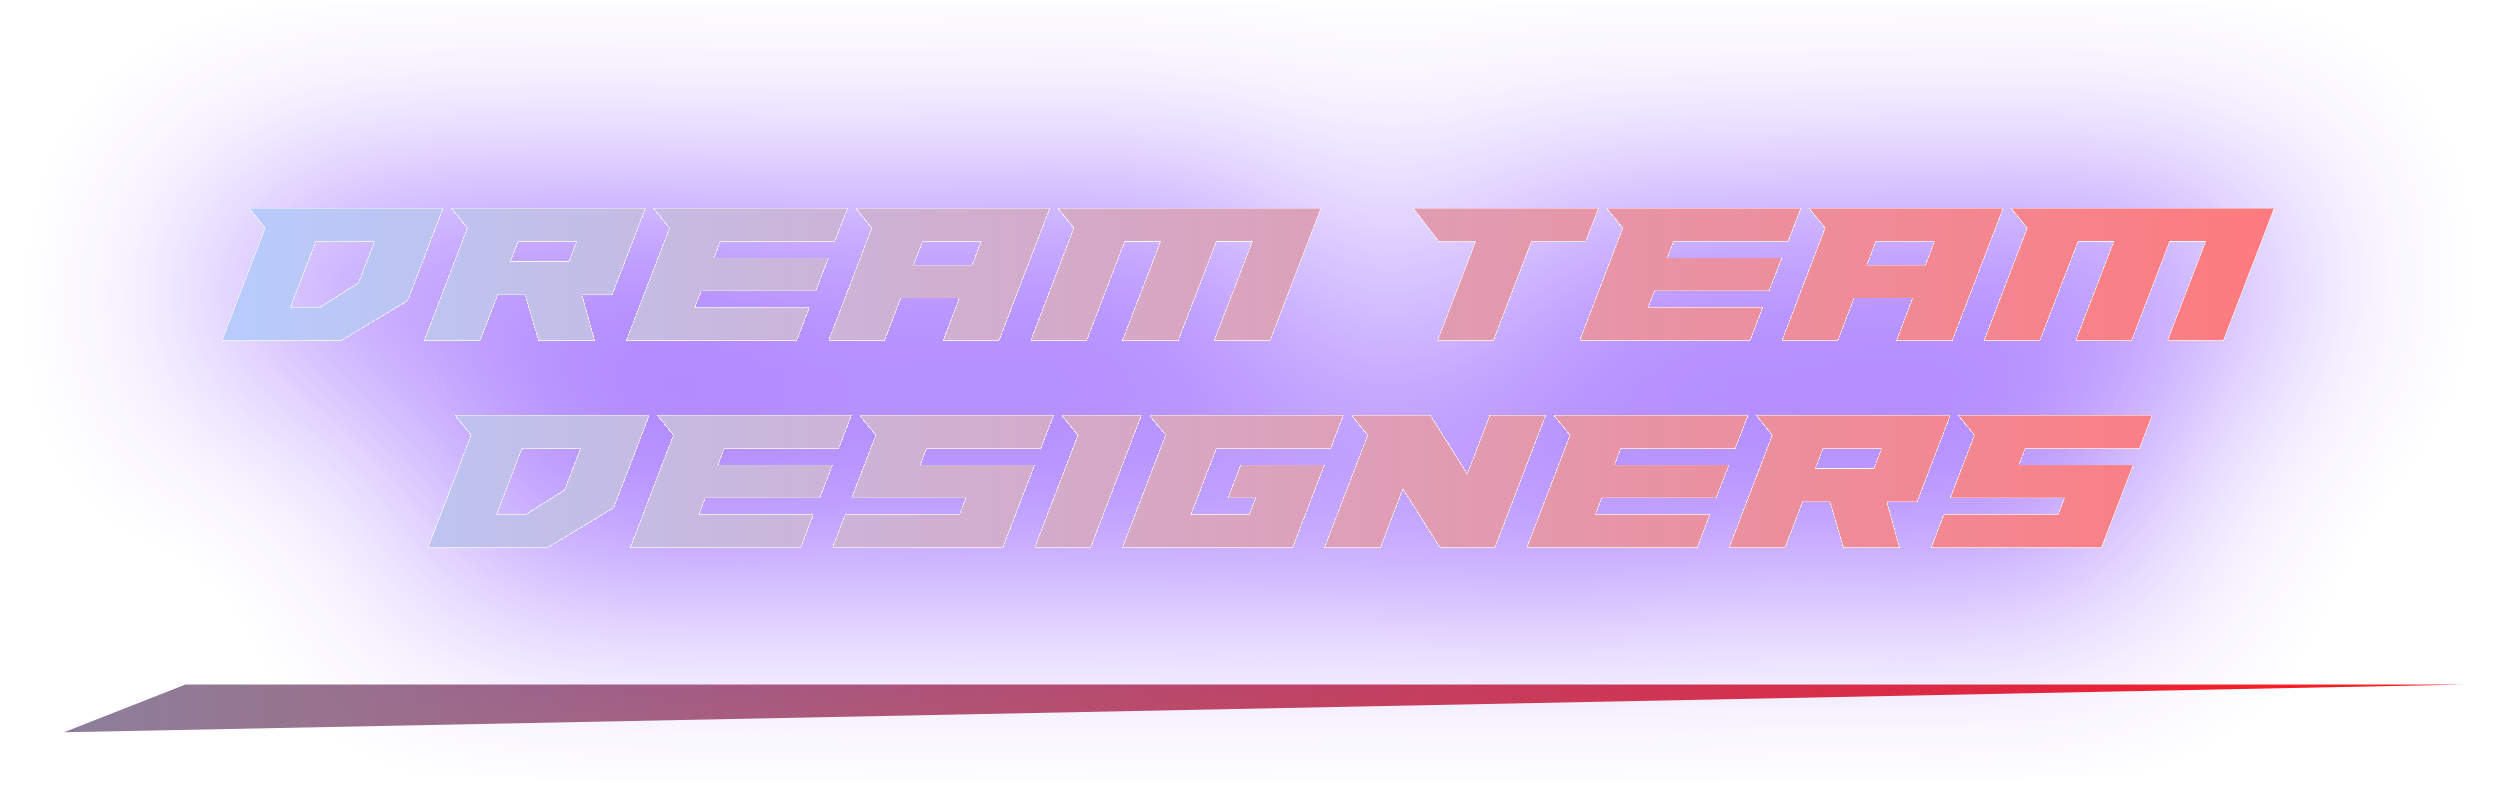
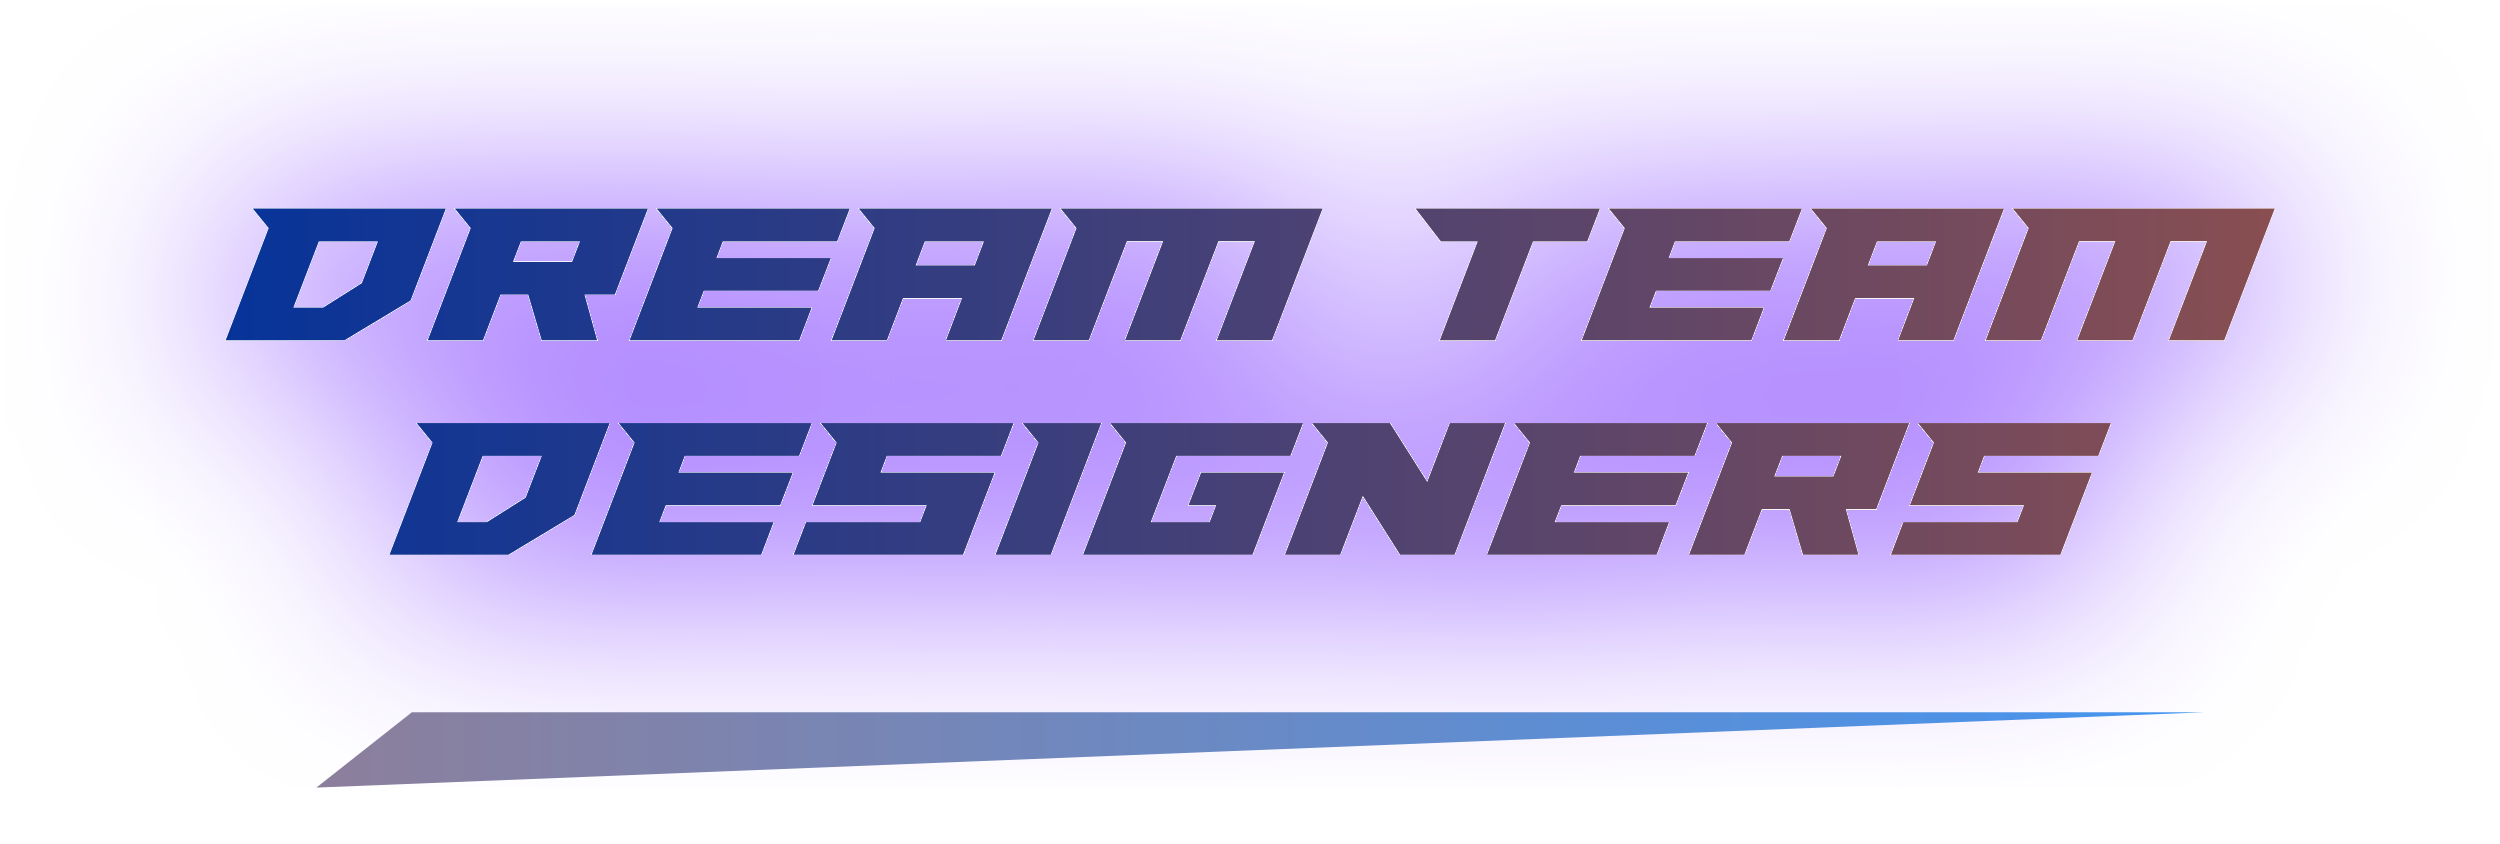
- <svg xmlns="http://www.w3.org/2000/svg" width="338" height="106" viewBox="0 0 338 106" fill="none">
-   <path d="M8.645 99.001L25.062 92.551H333.184L8.645 99.001Z" fill="url(#paint0_linear_254_311)" />
-   <g filter="url(#filter0_d_254_311)">
-     <path d="M30.058 46L35.88 30.823L33.728 28.174H59.86L55.086 40.619L46.145 46H30.058ZM50.671 32.617H42.669L39.219 41.585H43.248L48.491 38.274L50.671 32.617ZM87.211 28.174L82.741 39.819H78.629L80.34 46H72.835L71.013 39.819H67.261L64.888 46H57.41L63.232 30.823L61.08 28.174H87.211ZM70.02 32.617L68.944 35.404H76.946L78.022 32.617H70.02ZM97.344 32.617L96.489 34.88H111.969L110.258 39.295H94.778L93.895 41.585H109.375L107.692 46H84.734L90.556 30.823L88.404 28.174H114.536L112.825 32.617H97.344ZM141.887 28.174L135.044 46H127.566L129.746 40.288H121.743L119.563 46H112.086L117.908 30.823L115.756 28.174H141.887ZM124.696 32.617L123.454 35.873H131.457L132.698 32.617H124.696ZM145.232 30.823L143.08 28.174H178.538L171.695 46H164.217L169.377 32.589H164.438L159.278 46H151.8L156.96 32.589H152.048L146.888 46H139.41L145.232 30.823ZM194.549 32.617L191.127 28.174H216.072L214.361 32.617H207.021L201.889 46H194.411L199.543 32.617H194.549ZM226.233 32.617L225.378 34.88H240.858L239.147 39.295H223.667L222.784 41.585H238.264L236.581 46H213.623L219.445 30.823L217.293 28.174H243.424L241.713 32.617H226.233ZM270.776 28.174L263.932 46H256.455L258.634 40.288H250.632L248.452 46H240.974L246.797 30.823L244.644 28.174H270.776ZM253.585 32.617L252.343 35.873H260.345L261.587 32.617H253.585ZM274.121 30.823L271.969 28.174H307.427L300.584 46H293.106L298.266 32.589H293.327L288.166 46H280.689L285.849 32.589H280.937L275.777 46H268.299L274.121 30.823ZM57.922 74L63.744 58.823L61.592 56.174H87.723L82.949 68.619L74.009 74H57.922ZM78.534 60.617H70.532L67.083 69.585H71.111L76.354 66.274L78.534 60.617ZM97.883 60.617L97.028 62.88H112.508L110.797 67.295H95.317L94.434 69.585H109.914L108.231 74H85.273L91.095 58.823L88.943 56.174H115.074L113.364 60.617H97.883ZM135.555 74H112.624L114.308 69.585H129.76L130.643 67.295H115.191L118.447 58.823L116.294 56.174H142.398L140.688 60.617H125.235L124.379 62.88H139.832L135.555 74ZM145.771 58.823L143.619 56.174H154.27L147.427 74H139.949L145.771 58.823ZM174.736 74H151.806L157.628 58.823L155.476 56.174H181.58L179.869 60.617H164.416L160.967 69.585H168.942L169.825 67.295H166.072L167.783 62.88H179.013L174.736 74ZM184.953 58.823L182.8 56.174H193.341L198.391 64.149L201.454 56.174H208.932L202.089 74H194.721L189.671 66.025L186.608 74H179.13L184.953 58.823ZM219.092 60.617L218.237 62.88H233.717L232.006 67.295H216.526L215.643 69.585H231.123L229.44 74H206.482L212.304 58.823L210.152 56.174H236.283L234.572 60.617H219.092ZM263.635 56.174L259.165 67.819H255.053L256.764 74H249.258L247.437 67.819H243.684L241.311 74H233.833L239.656 58.823L237.503 56.174H263.635ZM246.444 60.617L245.368 63.404H253.37L254.446 60.617H246.444ZM284.088 74H261.158L262.841 69.585H278.294L279.177 67.295H263.724L266.98 58.823L264.828 56.174H290.932L289.221 60.617H273.768L272.913 62.88H288.365L284.088 74Z" fill="url(#paint1_linear_254_311)" />
+ <svg xmlns="http://www.w3.org/2000/svg" width="338" height="114" viewBox="0 0 338 114" fill="none">
+   <g filter="url(#filter0_d_1349_225)">
+     <path d="M30.511 46L36.326 30.842L34.176 28.196H60.277L55.509 40.626L46.579 46H30.511ZM51.099 32.633H43.106L39.661 41.59H43.685L48.922 38.283L51.099 32.633ZM87.595 28.196L83.13 39.826H79.024L80.732 46H73.236L71.417 39.826H67.669L65.298 46H57.83L63.645 30.842L61.495 28.196H87.595ZM70.425 32.633L69.35 35.417H77.343L78.417 32.633H70.425ZM97.716 32.633L96.862 34.893H112.324L110.615 39.303H95.153L94.271 41.59H109.733L108.052 46H85.121L90.936 30.842L88.787 28.196H114.887L113.178 32.633H97.716ZM142.205 28.196L135.37 46H127.901L130.078 40.295H122.086L119.909 46H112.44L118.255 30.842L116.105 28.196H142.205ZM125.035 32.633L123.795 35.885H131.787L133.027 32.633H125.035ZM145.546 30.842L143.397 28.196H178.812L171.977 46H164.508L169.662 32.605H164.729L159.575 46H152.106L157.26 32.605H152.354L147.2 46H139.731L145.546 30.842ZM194.803 32.633L191.386 28.196H216.301L214.592 32.633H207.261L202.134 46H194.666L199.792 32.633H194.803ZM226.45 32.633L225.595 34.893H241.057L239.348 39.303H223.887L223.005 41.59H238.466L236.785 46H213.854L219.67 30.842L217.52 28.196H243.62L241.911 32.633H226.45ZM270.939 28.196L264.103 46H256.635L258.812 40.295H250.819L248.642 46H241.173L246.988 30.842L244.839 28.196H270.939ZM253.768 32.633L252.528 35.885H260.521L261.761 32.633H253.768ZM274.28 30.842L272.13 28.196H307.546L300.711 46H293.242L298.396 32.605H293.462L288.308 46H280.839L285.993 32.605H281.087L275.934 46H268.465L274.28 30.842ZM52.662 75L58.477 59.842L56.327 57.196H82.427L77.659 69.626L68.73 75H52.662ZM73.25 61.633H65.257L61.812 70.59H65.836L71.072 67.283L73.25 61.633ZM92.576 61.633L91.721 63.893H107.183L105.474 68.303H90.012L89.13 70.59H104.592L102.911 75H79.98L85.796 59.842L83.646 57.196H109.746L108.037 61.633H92.576ZM130.202 75H107.299L108.98 70.59H124.414L125.296 68.303H109.862L113.114 59.842L110.964 57.196H137.037L135.328 61.633H119.894L119.04 63.893H134.474L130.202 75ZM140.406 59.842L138.256 57.196H148.894L142.059 75H134.59L140.406 59.842ZM169.336 75H146.433L152.248 59.842L150.099 57.196H176.171L174.462 61.633H159.028L155.583 70.59H163.548L164.43 68.303H160.682L162.391 63.893H173.608L169.336 75ZM179.54 59.842L177.39 57.196H187.918L192.962 65.161L196.021 57.196H203.49L196.655 75H189.296L184.253 67.035L181.193 75H173.725L179.54 59.842ZM213.638 61.633L212.784 63.893H228.245L226.537 68.303H211.075L210.193 70.59H225.655L223.974 75H201.043L206.858 59.842L204.709 57.196H230.809L229.1 61.633H213.638ZM258.127 57.196L253.662 68.826H249.556L251.265 75H243.768L241.949 68.826H238.201L235.831 75H228.362L234.177 59.842L232.027 57.196H258.127ZM240.957 61.633L239.882 64.417H247.875L248.949 61.633H240.957ZM278.556 75H255.653L257.334 70.59H272.768L273.65 68.303H258.216L261.468 59.842L259.319 57.196H285.391L283.682 61.633H268.248L267.394 63.893H282.828L278.556 75Z" fill="url(#paint0_linear_1349_225)" />
  </g>
+   <path d="M42.77 106.482L55.683 96.299H298.037L42.77 106.482Z" fill="url(#paint1_linear_1349_225)" />
  <defs>
-     <filter id="filter0_d_254_311" x="0.399" y="0.368" width="336.686" height="105.145" filterUnits="userSpaceOnUse" color-interpolation-filters="sRGB">
+     <filter id="filter0_d_1349_225" x="0.888" y="0.423" width="336.282" height="106.052" filterUnits="userSpaceOnUse" color-interpolation-filters="sRGB">
      <feFlood flood-opacity="0" result="BackgroundImageFix" />
      <feColorMatrix in="SourceAlpha" type="matrix" values="0 0 0 0 0 0 0 0 0 0 0 0 0 0 0 0 0 0 127 0" result="hardAlpha" />
-       <feOffset dy="1.854" />
-       <feGaussianBlur stdDeviation="14.83" />
+       <feOffset dy="1.851" />
+       <feGaussianBlur stdDeviation="14.812" />
      <feComposite in2="hardAlpha" operator="out" />
      <feColorMatrix type="matrix" values="0 0 0 0 0.336 0 0 0 0 0.004 0 0 0 0 1 0 0 0 1 0" />
-       <feBlend mode="normal" in2="BackgroundImageFix" result="effect1_dropShadow_254_311" />
-       <feBlend mode="normal" in="SourceGraphic" in2="effect1_dropShadow_254_311" result="shape" />
+       <feBlend mode="normal" in2="BackgroundImageFix" result="effect1_dropShadow_1349_225" />
+       <feBlend mode="normal" in="SourceGraphic" in2="effect1_dropShadow_1349_225" result="shape" />
    </filter>
-     <linearGradient id="paint0_linear_254_311" x1="8.645" y1="95.776" x2="333.184" y2="95.776" gradientUnits="userSpaceOnUse">
+     <linearGradient id="paint0_linear_1349_225" x1="16" y1="52" x2="312.992" y2="52" gradientUnits="userSpaceOnUse">
+       <stop stop-color="#00329D" />
+       <stop offset="1" stop-color="#8B4F50" />
+     </linearGradient>
+     <linearGradient id="paint1_linear_1349_225" x1="42.77" y1="101.39" x2="298.037" y2="101.39" gradientUnits="userSpaceOnUse">
      <stop stop-color="#8C7F9C" />
-       <stop offset="1" stop-color="#FF161A" />
-     </linearGradient>
-     <linearGradient id="paint1_linear_254_311" x1="26.391" y1="51" x2="313.391" y2="51" gradientUnits="userSpaceOnUse">
-       <stop stop-color="#B6CDFF" />
-       <stop offset="1" stop-color="#FF797B" />
+       <stop offset="1" stop-color="#4595F0" />
    </linearGradient>
  </defs>
</svg>
